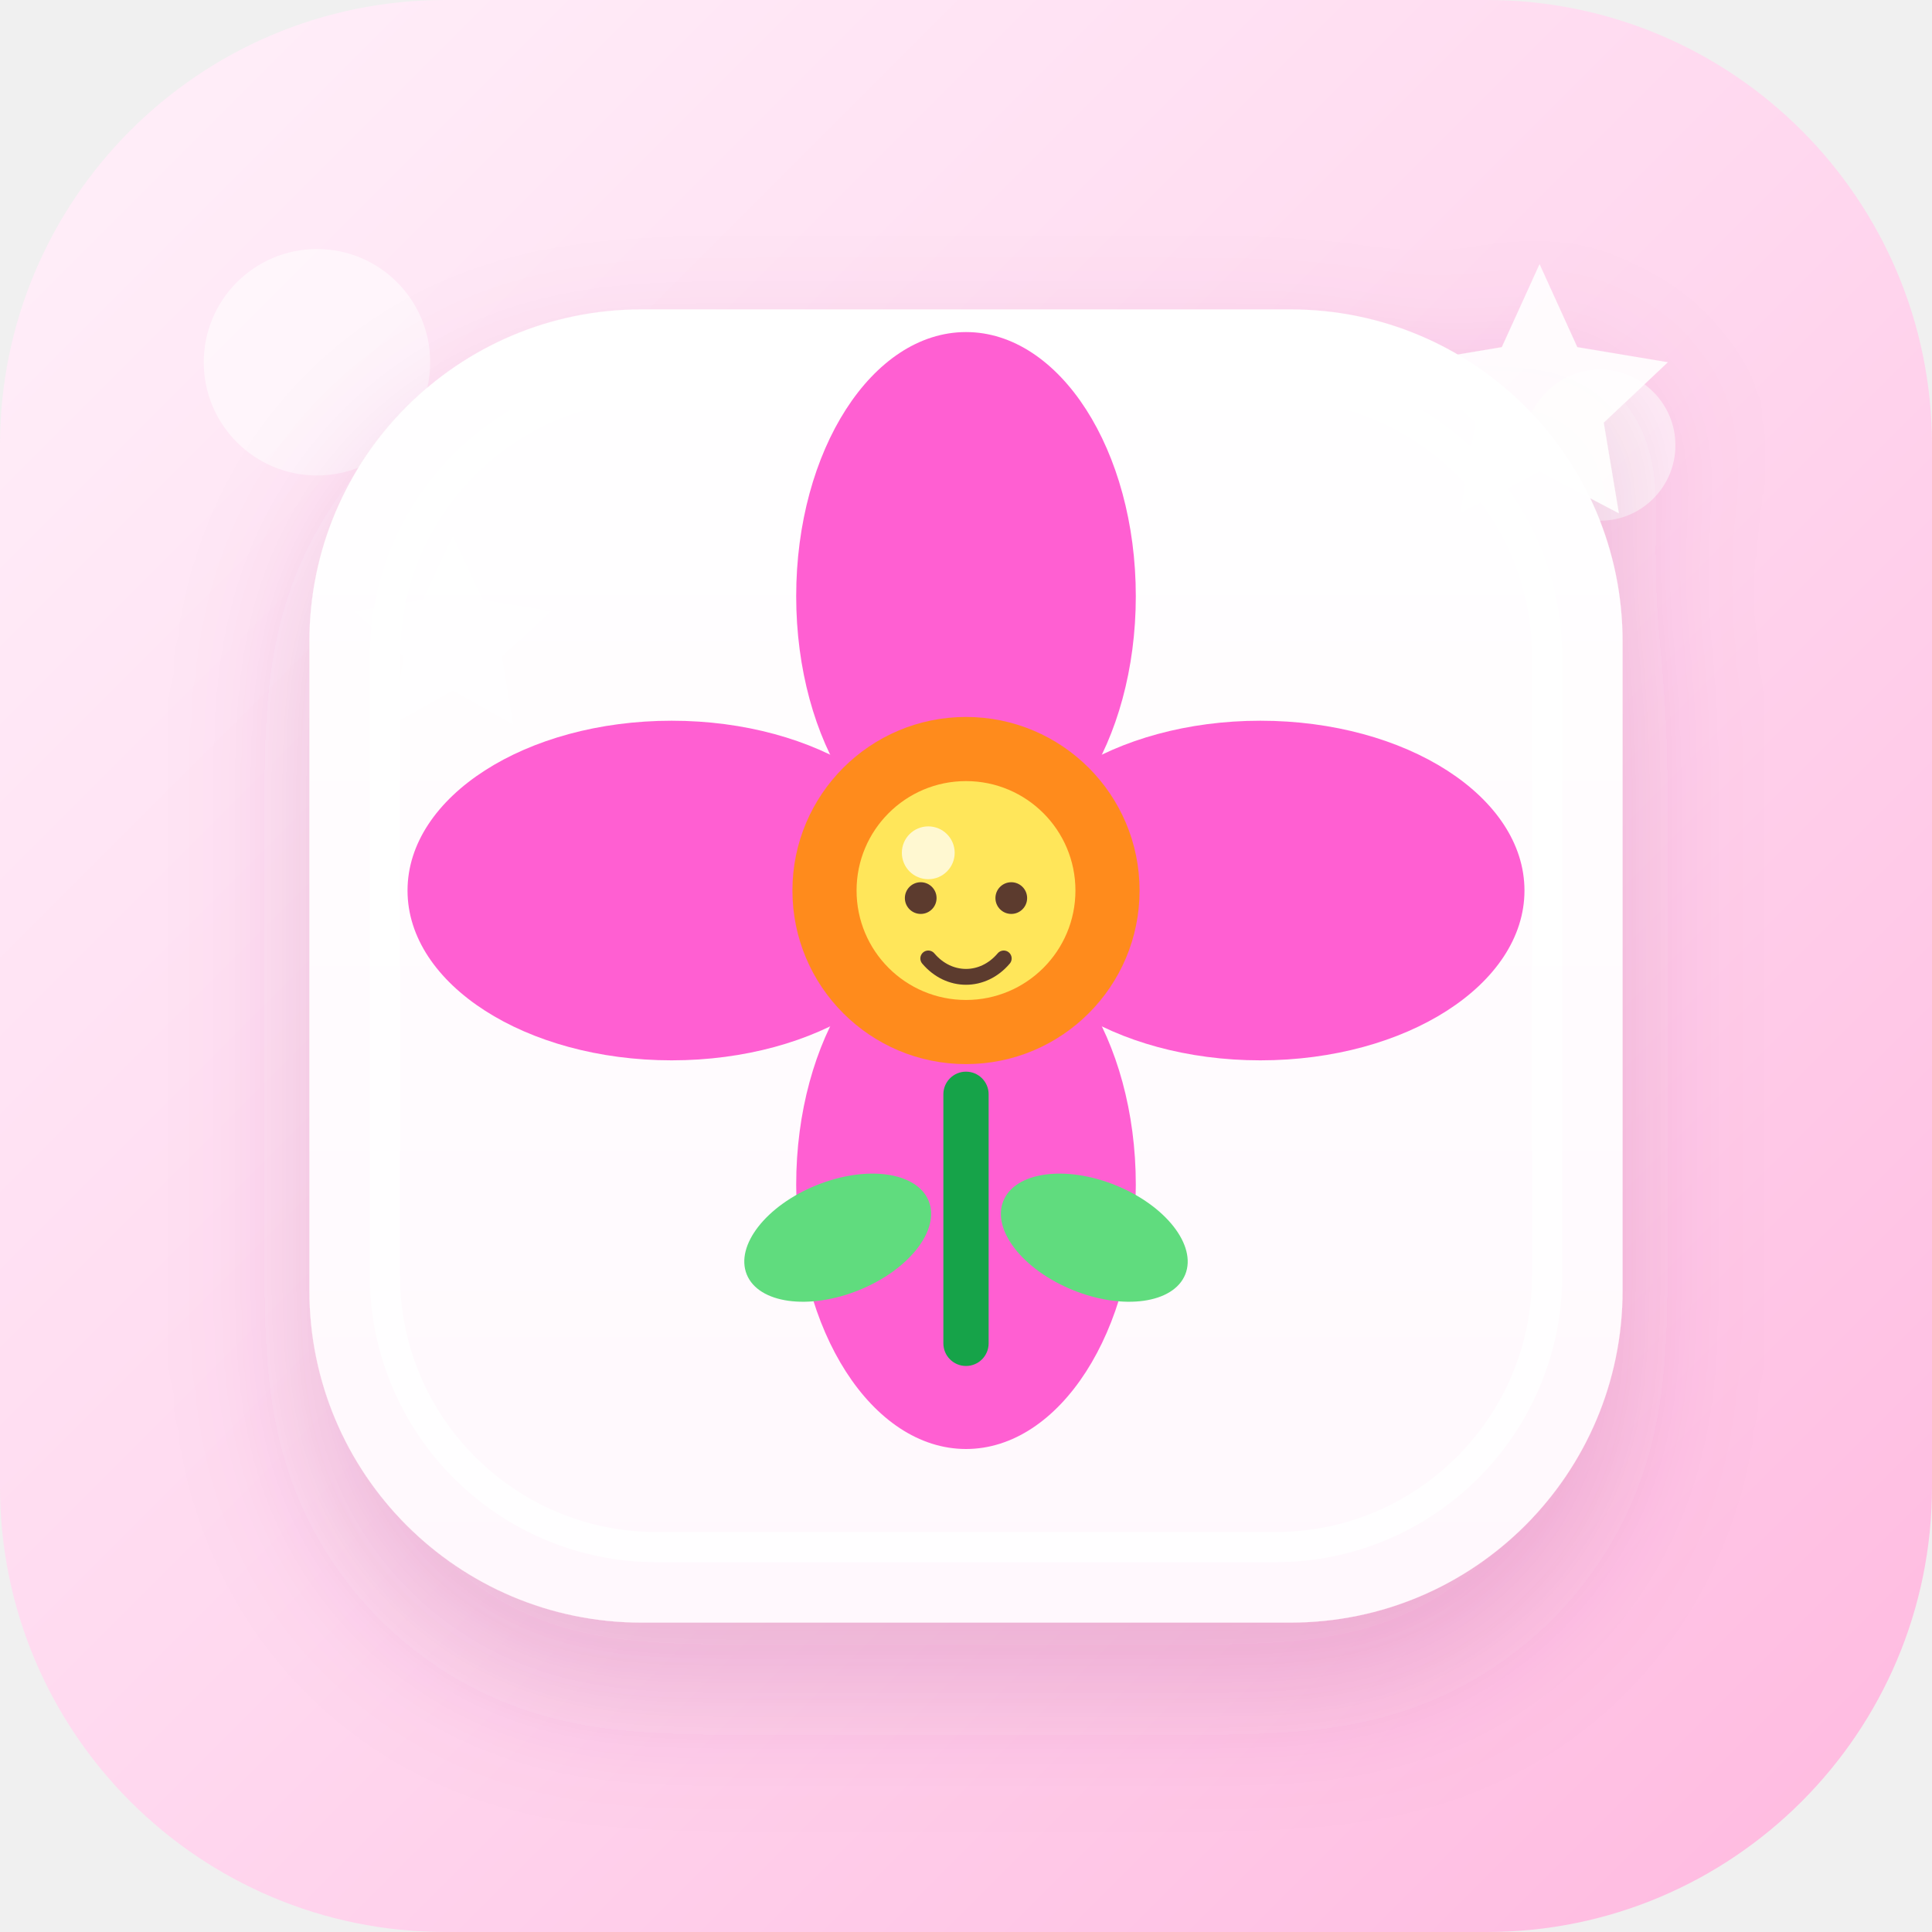
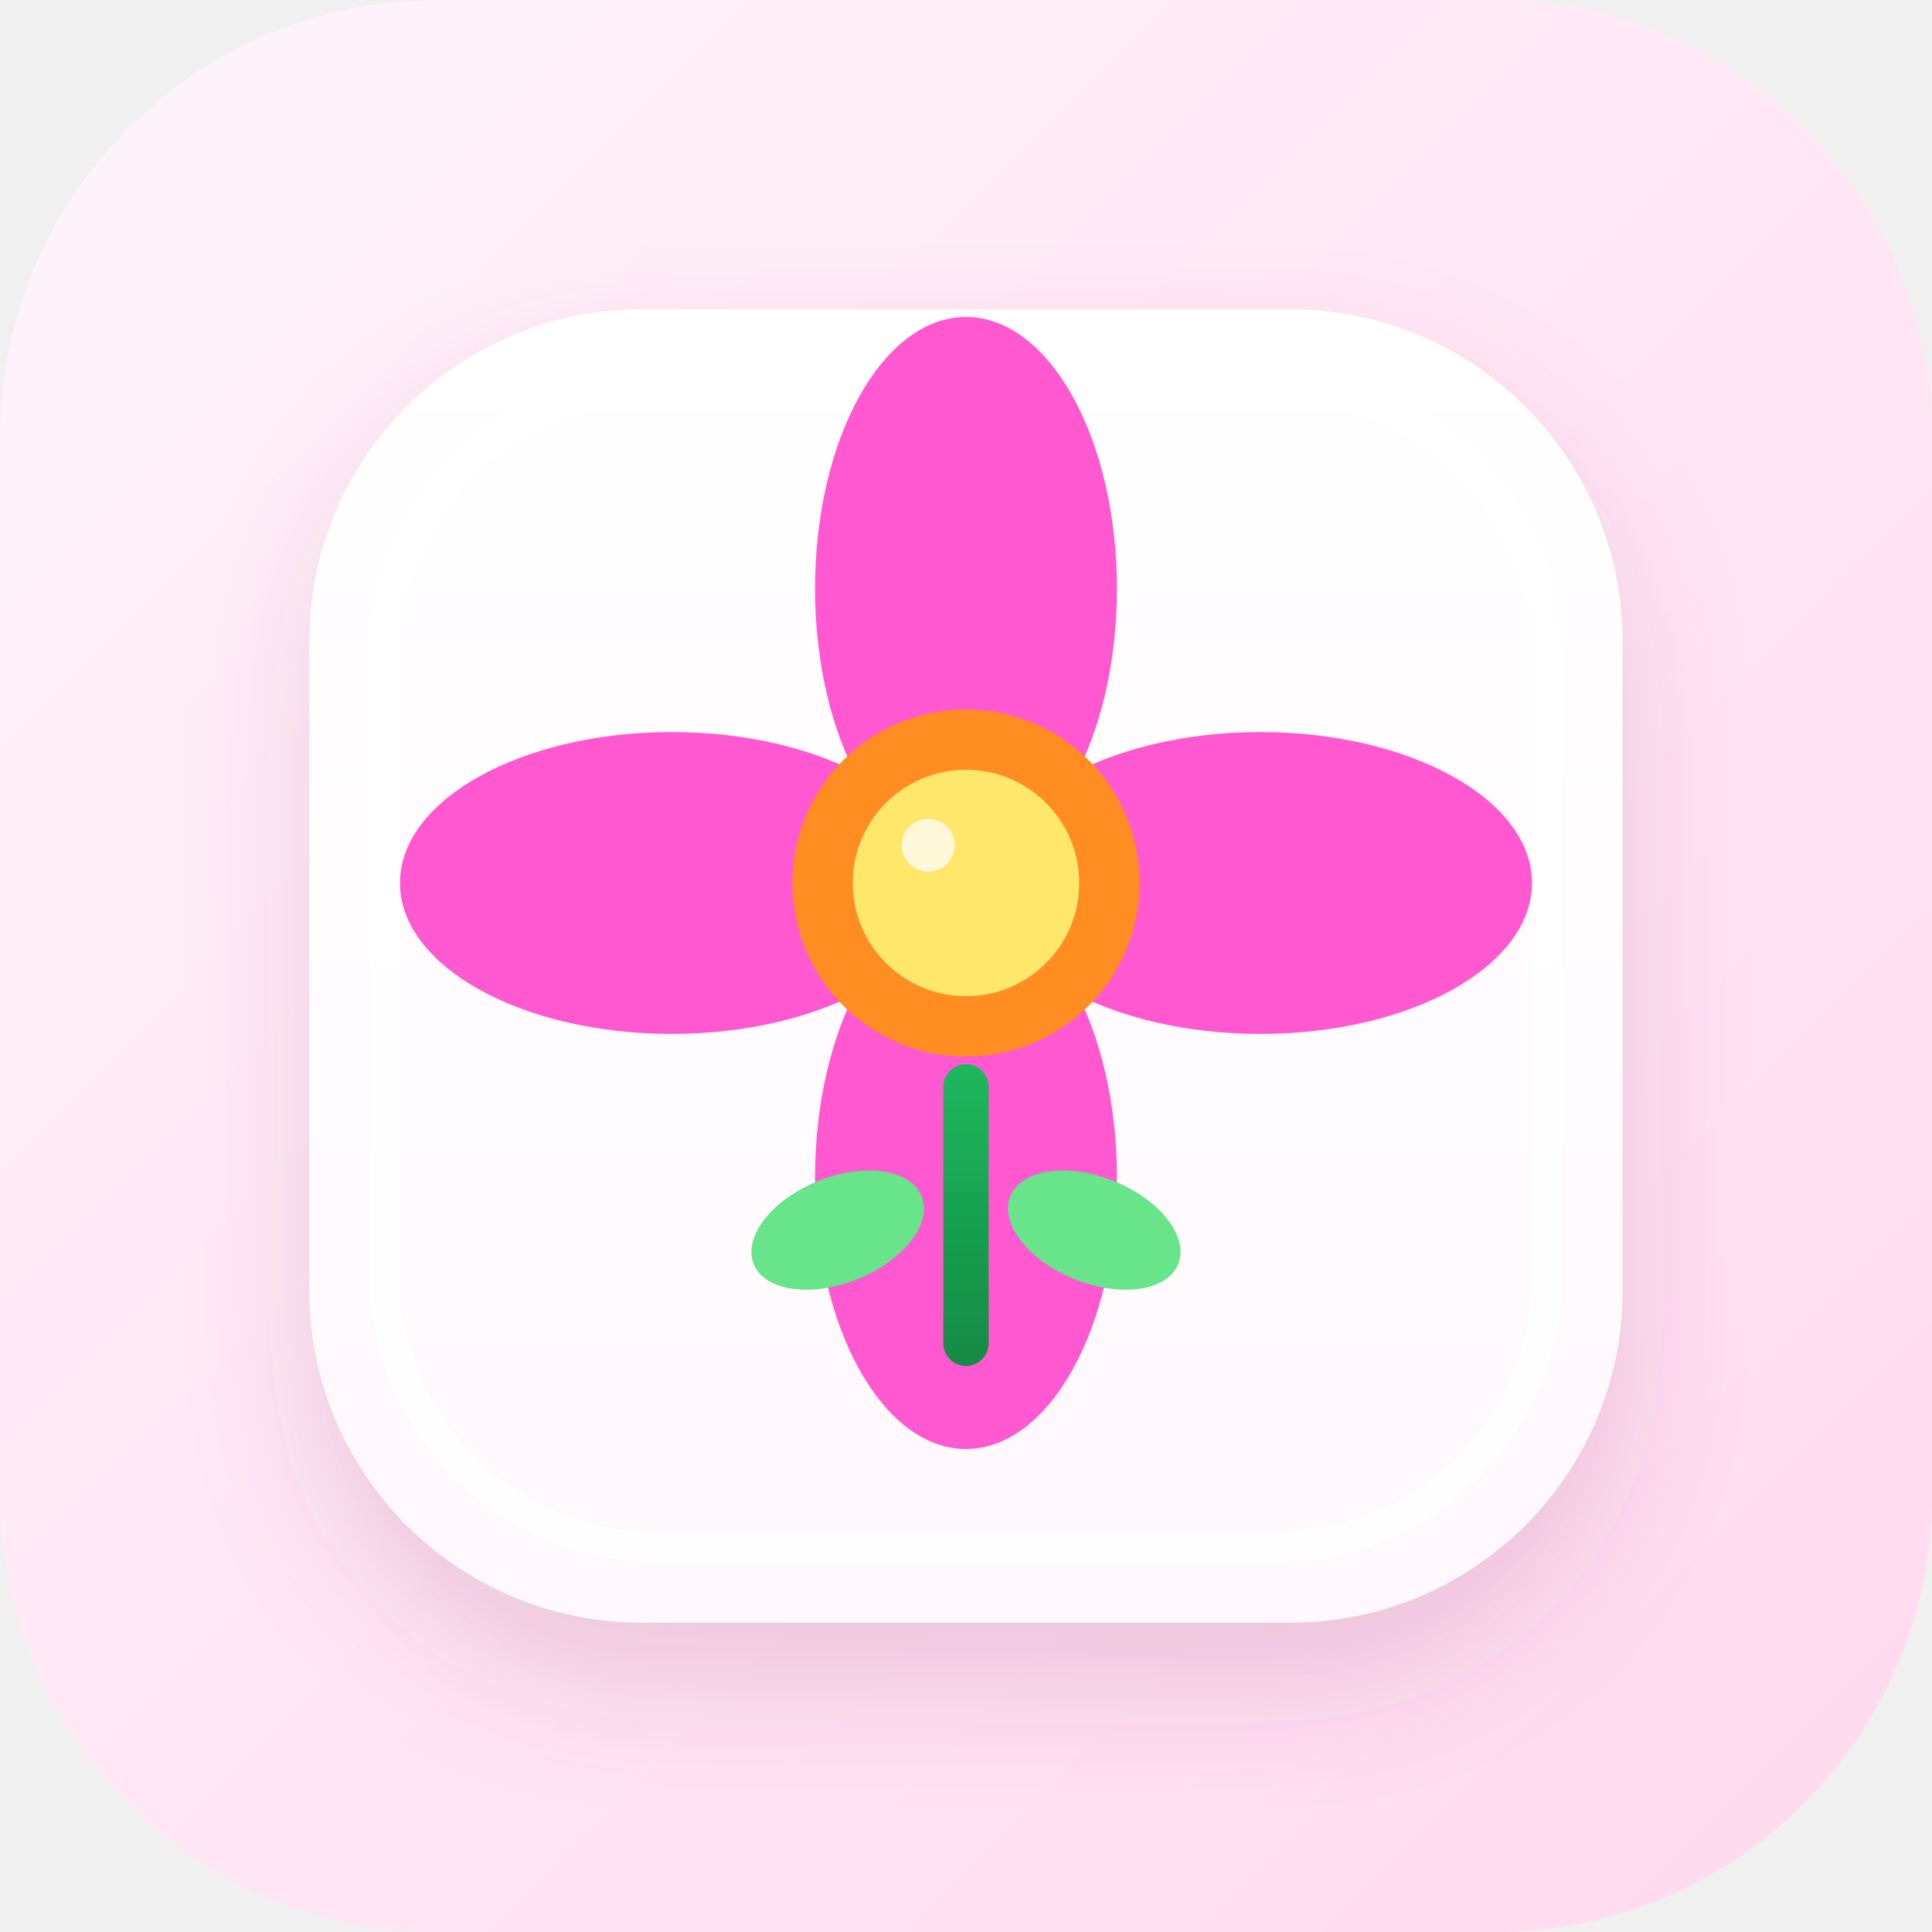
<svg xmlns="http://www.w3.org/2000/svg" viewBox="0 0 512 512" role="img" aria-label="Garden Match icon">
  <defs>
    <linearGradient id="bg" x1="0" x2="1" y1="0" y2="1">
-       <stop offset="0" stop-color="#fff1fa" />
-       <stop offset="0.5" stop-color="#ffd8ef" />
-       <stop offset="1" stop-color="#ffb8df" />
+       <stop offset="0" stop-color="#fff5fb" />
+       <stop offset="1" stop-color="#ffd9ef" />
    </linearGradient>
    <linearGradient id="card" x1="0" x2="0" y1="0" y2="1">
      <stop offset="0" stop-color="#ffffff" />
      <stop offset="1" stop-color="#fff8fd" />
    </linearGradient>
+     <linearGradient id="stem" x1="0" x2="0" y1="0" y2="1">
+       <stop offset="0" stop-color="#1fb85d" />
+       <stop offset="1" stop-color="#128a44" />
+     </linearGradient>
    <filter id="shadow" x="-25%" y="-25%" width="150%" height="150%">
-       <feDropShadow dx="0" dy="18" stdDeviation="18" flood-color="#9c3f78" flood-opacity=".20" />
+       <feDropShadow dx="0" dy="16" stdDeviation="16" flood-color="#9b3f77" flood-opacity=".18" />
    </filter>
  </defs>
-   <rect width="512" height="512" rx="118" fill="url(#bg)" />
-   <circle cx="84" cy="96" r="30" fill="#fff" opacity=".56" />
-   <circle cx="424" cy="118" r="20" fill="#fff" opacity=".6" />
+   <rect width="512" height="512" rx="116" fill="url(#bg)" />
  <g filter="url(#shadow)">
    <rect x="82" y="82" width="348" height="348" rx="88" fill="url(#card)" />
-     <rect x="102" y="102" width="308" height="308" rx="72" fill="none" stroke="#ffffff" stroke-width="8" opacity=".85" />
-     <g transform="translate(256 236)">
-       <g fill="#ff5fd2">
-         <ellipse rx="45" ry="70" transform="translate(0 -78)" />
-         <ellipse rx="45" ry="70" transform="translate(78 0) rotate(90)" />
-         <ellipse rx="45" ry="70" transform="translate(0 78) rotate(180)" />
-         <ellipse rx="45" ry="70" transform="translate(-78 0) rotate(270)" />
+     <rect x="102" y="102" width="308" height="308" rx="72" fill="none" stroke="#ffffff" stroke-width="8" opacity=".84" />
+     <g transform="translate(256 234)">
+       <g fill="#ff58d1">
+         <ellipse rx="40" ry="72" transform="translate(0 -78)" />
+         <ellipse rx="40" ry="72" transform="translate(78 0) rotate(90)" />
+         <ellipse rx="40" ry="72" transform="translate(0 78) rotate(180)" />
+         <ellipse rx="40" ry="72" transform="translate(-78 0) rotate(270)" />
      </g>
-       <circle r="46" fill="#ff8b1f" />
-       <circle r="29" fill="#ffe65a" />
-       <circle cx="-10" cy="-10" r="7" fill="#fff" opacity=".72" />
-       <circle cx="-12" cy="2" r="4.2" fill="#5c3b2f" />
-       <circle cx="12" cy="2" r="4.2" fill="#5c3b2f" />
-       <path d="M-10 18c5.5 6.5 14.5 6.5 20 0" fill="none" stroke="#5c3b2f" stroke-width="4.2" stroke-linecap="round" />
-       <rect x="-6" y="48" width="12" height="78" rx="6" fill="#16a34a" />
-       <ellipse cx="-34" cy="92" rx="26" ry="15" fill="#61dc7e" transform="rotate(-22 -34 92)" />
-       <ellipse cx="34" cy="92" rx="26" ry="15" fill="#61dc7e" transform="rotate(22 34 92)" />
+       <circle r="46" fill="#ff8d24" />
+       <circle r="30" fill="#ffe76c" />
+       <circle cx="-10" cy="-10" r="7" fill="#fff" opacity=".75" />
+       <rect x="-6" y="48" width="12" height="80" rx="6" fill="url(#stem)" />
+       <ellipse cx="-34" cy="92" rx="24" ry="14" fill="#67e48b" transform="rotate(-22 -34 92)" />
+       <ellipse cx="34" cy="92" rx="24" ry="14" fill="#67e48b" transform="rotate(22 34 92)" />
    </g>
-     <path d="M408 70l10 22 24 4-17 16 4 24-21-11-21 11 4-24-17-16 24-4z" fill="#fff" opacity=".9" />
-     <path d="M120 142l8 17 18 3-13 12 3 18-16-9-16 9 3-18-13-12 18-3z" fill="#fff" opacity=".72" />
  </g>
</svg>
